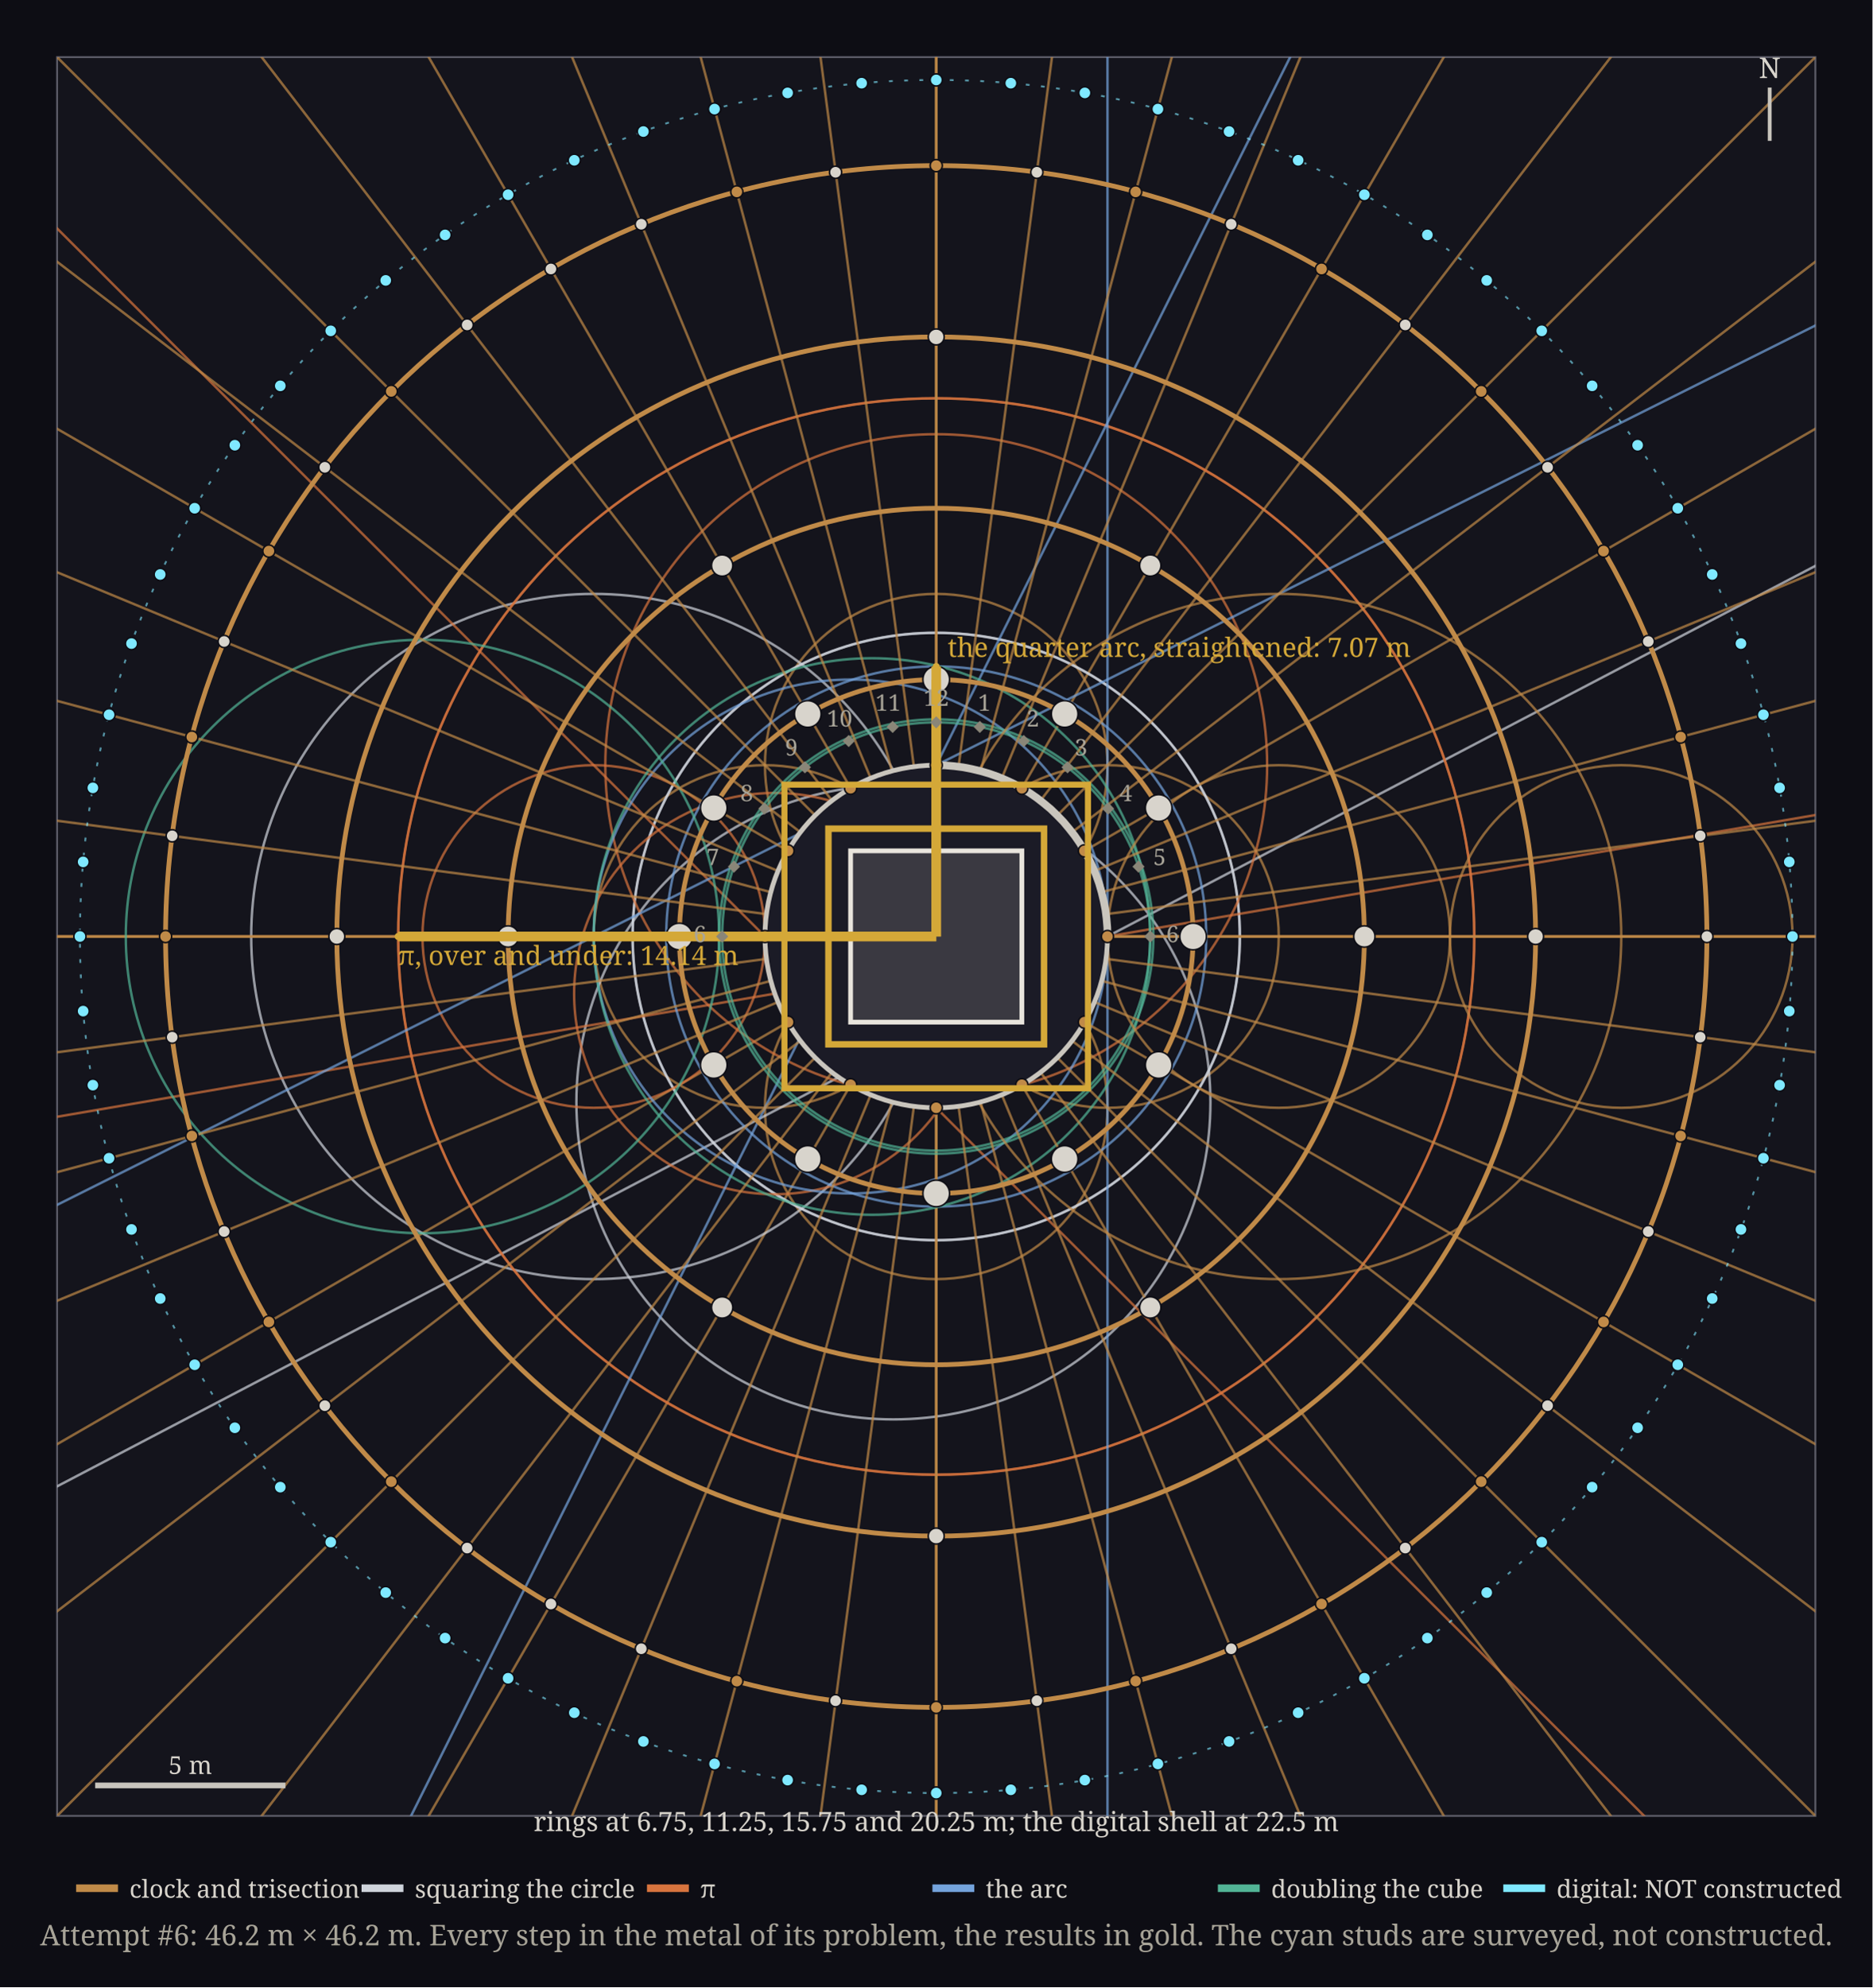
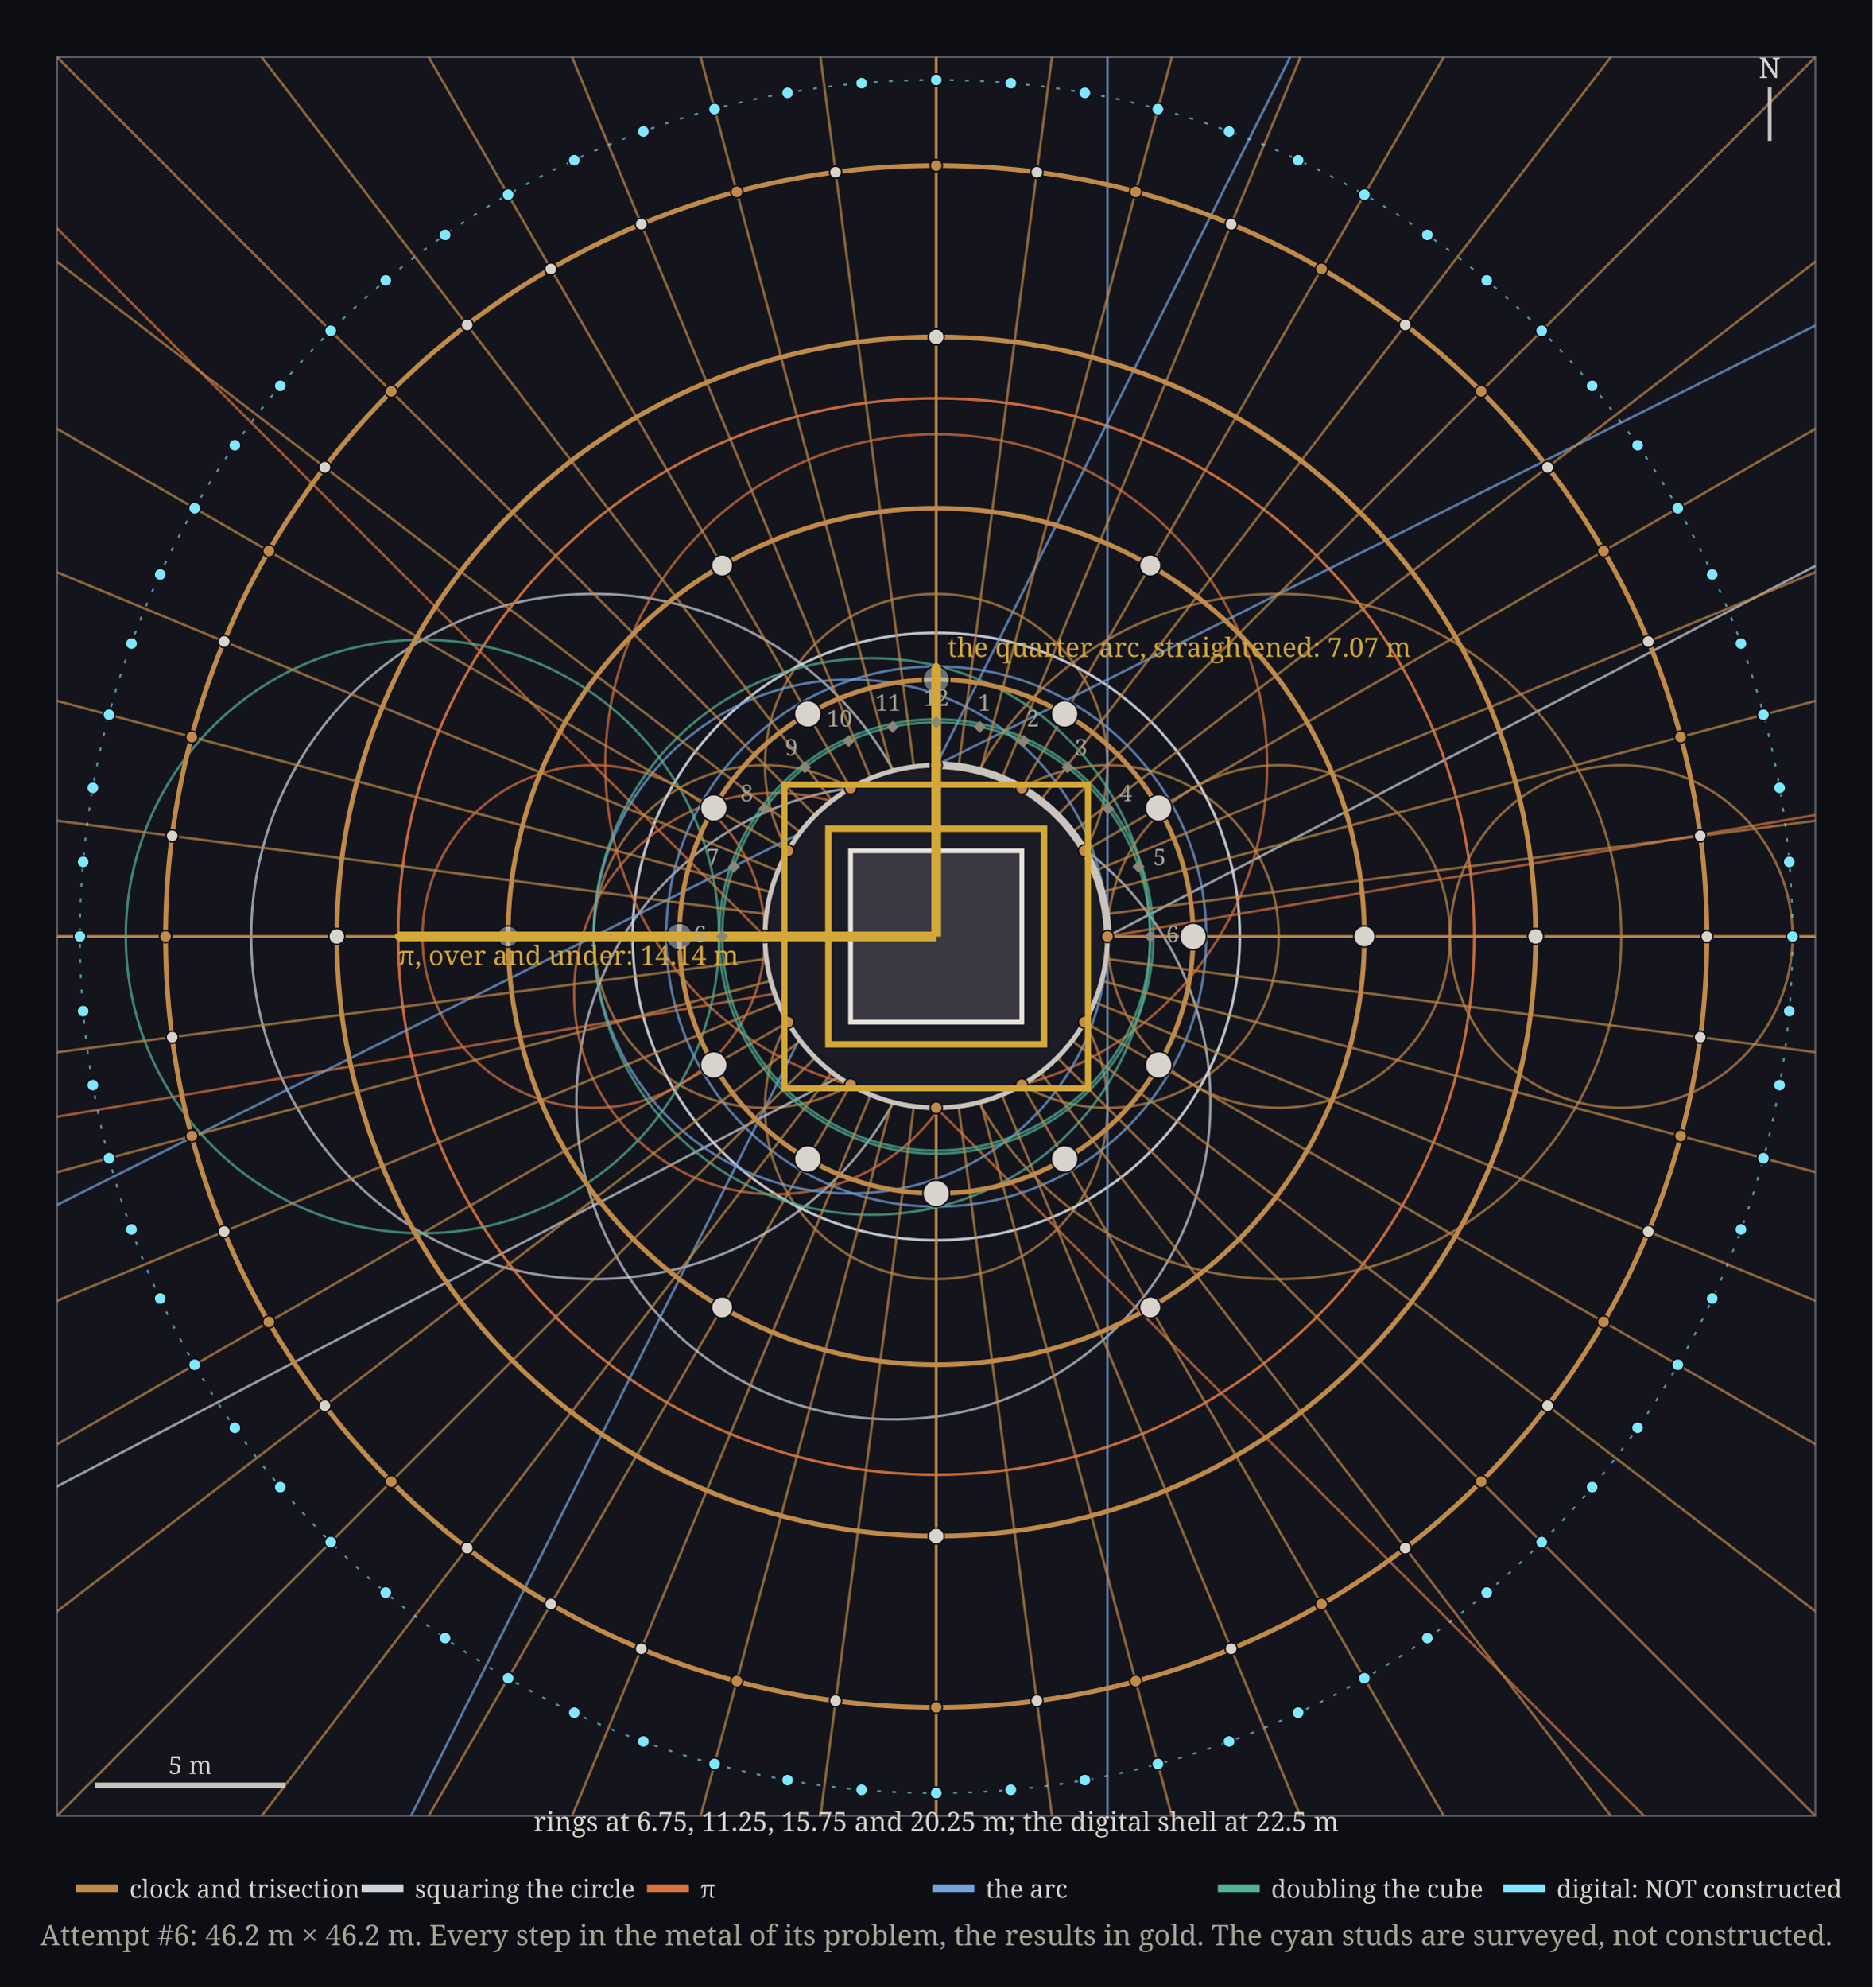
<svg xmlns="http://www.w3.org/2000/svg" width="984" height="1044" viewBox="0 0 984 1044" font-family="Georgia, serif">
  <rect width="100%" height="100%" fill="#0d0d14" />
  <rect x="30.0" y="30.0" width="924.0" height="924.0" fill="#14141c" stroke="#5a5a66" />
  <clipPath id="site">
    <rect x="30.0" y="30.0" width="924.0" height="924.0" />
  </clipPath>
  <g clip-path="url(#site)" fill="none" stroke-width="1.3" stroke-opacity="0.7">
    <circle cx="492.0" cy="492.0" r="90.0" stroke="#c08a48" />
    <line x1="9492.0" y1="492.0" x2="-8508.0" y2="492.0" stroke="#c08a48" />
    <line x1="492.0" y1="-8508.0" x2="492.0" y2="9492.0" stroke="#c08a48" />
    <circle cx="582.0" cy="492.0" r="90.0" stroke="#c08a48" />
    <circle cx="492.0" cy="402.0" r="90.0" stroke="#c08a48" />
    <circle cx="402.0" cy="492.0" r="90.0" stroke="#c08a48" />
    <circle cx="492.0" cy="582.0" r="90.0" stroke="#c08a48" />
    <line x1="8286.2" y1="-4008.0" x2="-7302.2" y2="4992.0" stroke="#c08a48" />
    <line x1="4992.0" y1="-7302.2" x2="-4008.0" y2="8286.2" stroke="#c08a48" />
    <circle cx="312.0" cy="492.0" r="180.0" stroke="#cfd4dc" />
    <circle cx="469.5" cy="579.1" r="166.6" stroke="#cfd4dc" />
    <circle cx="492.0" cy="492.0" r="159.6" stroke="#cfd4dc" />
    <line x1="-7462.6" y1="4702.3" x2="8485.3" y2="-3644.4" stroke="#cfd4dc" />
    <circle cx="492.0" cy="492.0" r="159.5" stroke="#cfd4dc" />
    <line x1="-5917.0" y1="-5827.0" x2="6811.0" y2="6901.0" stroke="#d8743e" />
    <line x1="-8375.8" y1="2028.9" x2="9365.0" y2="-1014.9" stroke="#d8743e" />
    <circle cx="407.1" cy="522.0" r="105.4" stroke="#d8743e" />
    <circle cx="492.0" cy="492.0" r="282.8" stroke="#d8743e" />
    <line x1="-8508.0" y1="492.0" x2="9492.0" y2="492.0" stroke="#c08a48" />
    <circle cx="492.0" cy="402.0" r="173.9" stroke="#d8743e" />
    <circle cx="312.0" cy="492.0" r="90.0" stroke="#d8743e" />
    <circle cx="492.0" cy="492.0" r="282.7" stroke="#d8743e" />
    <line x1="-8508.0" y1="492.0" x2="9492.0" y2="492.0" stroke="#c08a48" />
    <circle cx="447.0" cy="492.0" r="135.0" stroke="#74a3dc" />
    <line x1="4480.9" y1="-7575.8" x2="-3568.9" y2="8523.8" stroke="#74a3dc" />
    <circle cx="492.0" cy="492.0" r="141.9" stroke="#74a3dc" />
    <line x1="492.0" y1="-8508.0" x2="492.0" y2="9492.0" stroke="#c08a48" />
    <line x1="582.0" y1="-8508.0" x2="582.0" y2="9492.0" stroke="#74a3dc" />
    <line x1="8505.8" y1="-3604.9" x2="-7593.8" y2="4444.9" stroke="#74a3dc" />
    <circle cx="492.0" cy="492.0" r="135.0" stroke="#74a3dc" />
    <line x1="492.0" y1="-8508.0" x2="492.0" y2="9492.0" stroke="#c08a48" />
    <circle cx="222.0" cy="492.0" r="155.9" stroke="#52b496" />
    <circle cx="492.0" cy="492.0" r="114.1" stroke="#52b496" />
    <circle cx="458.2" cy="492.0" r="146.2" stroke="#52b496" />
    <circle cx="492.0" cy="492.0" r="112.5" stroke="#52b496" />
    <circle cx="672.0" cy="492.0" r="90.0" stroke="#c08a48" />
    <circle cx="672.0" cy="492.0" r="180.0" stroke="#c08a48" />
    <circle cx="852.0" cy="492.0" r="90.0" stroke="#c08a48" />
    <circle cx="492.0" cy="492.0" r="135.0" stroke="#c08a48" />
    <circle cx="492.0" cy="492.0" r="225.0" stroke="#c08a48" />
    <circle cx="492.0" cy="492.0" r="315.0" stroke="#c08a48" />
    <circle cx="492.0" cy="492.0" r="405.0" stroke="#c08a48" />
    <line x1="-4008.0" y1="-7302.2" x2="4992.0" y2="8286.2" stroke="#c08a48" />
    <line x1="-7302.2" y1="-4008.0" x2="8286.2" y2="4992.0" stroke="#c08a48" />
    <line x1="9185.3" y1="-1837.4" x2="-8201.3" y2="2821.4" stroke="#c08a48" />
    <line x1="6856.0" y1="-5872.0" x2="-5872.0" y2="6856.0" stroke="#c08a48" />
    <line x1="2821.4" y1="-8201.3" x2="-1837.4" y2="9185.3" stroke="#c08a48" />
    <line x1="-1837.4" y1="-8201.3" x2="2821.4" y2="9185.3" stroke="#c08a48" />
    <line x1="-5872.0" y1="-5872.0" x2="6856.0" y2="6856.0" stroke="#c08a48" />
    <line x1="-8201.3" y1="-1837.4" x2="9185.3" y2="2821.4" stroke="#c08a48" />
    <line x1="9415.0" y1="-682.7" x2="-8431.0" y2="1666.7" stroke="#c08a48" />
    <line x1="8806.9" y1="-2952.2" x2="-7822.9" y2="3936.2" stroke="#c08a48" />
    <line x1="7632.2" y1="-4986.9" x2="-6648.2" y2="5970.9" stroke="#c08a48" />
    <line x1="5970.9" y1="-6648.2" x2="-4986.9" y2="7632.2" stroke="#c08a48" />
    <line x1="3936.2" y1="-7822.9" x2="-2952.2" y2="8806.9" stroke="#c08a48" />
    <line x1="1666.7" y1="-8431.0" x2="-682.7" y2="9415.0" stroke="#c08a48" />
    <line x1="-682.7" y1="-8431.0" x2="1666.7" y2="9415.0" stroke="#c08a48" />
    <line x1="-2952.2" y1="-7822.9" x2="3936.2" y2="8806.9" stroke="#c08a48" />
    <line x1="-4986.9" y1="-6648.2" x2="5970.9" y2="7632.2" stroke="#c08a48" />
    <line x1="-6648.2" y1="-4986.9" x2="7632.2" y2="5970.9" stroke="#c08a48" />
    <line x1="-7822.9" y1="-2952.2" x2="8806.9" y2="3936.2" stroke="#c08a48" />
    <line x1="-8431.0" y1="-682.7" x2="9415.0" y2="1666.7" stroke="#c08a48" />
  </g>
  <circle cx="492.0" cy="492.0" r="90.0" fill="#1b1b26" stroke="#c9c5bd" stroke-width="2.5" />
  <polyline points="582.0,492.0 581.9,487.3 581.5,482.6 580.9,477.9 580.0,473.3 578.9,468.7 577.6,464.2 576.0,459.7 574.2,455.4 572.2,451.1 569.9,447.0 567.5,443.0 564.8,439.1 561.9,435.4 558.9,431.8 555.6,428.4 552.2,425.1 548.6,422.1 544.9,419.2 541.0,416.5 537.0,414.1 532.9,411.8 528.6,409.8 524.3,408.0 519.8,406.4 515.3,405.1 510.7,404.0 506.1,403.1 501.4,402.5 496.7,402.1 492.0,402.0" fill="none" stroke="#c9c5bd" stroke-width="4" />
  <circle cx="492.0" cy="492.0" r="135.0" fill="none" stroke="#c08a48" stroke-width="2.5" />
  <circle cx="492.0" cy="492.0" r="225.0" fill="none" stroke="#c08a48" stroke-width="2.5" />
  <circle cx="492.0" cy="492.0" r="315.0" fill="none" stroke="#c08a48" stroke-width="2.5" />
  <circle cx="492.0" cy="492.0" r="405.0" fill="none" stroke="#c08a48" stroke-width="2.5" />
  <circle cx="492.0" cy="492.0" r="450.0" fill="none" stroke="#7fe8ff" stroke-width="1" stroke-dasharray="2 6" stroke-opacity="0.6" />
  <circle cx="627.0" cy="492.0" r="7.0" fill="#d8d4cc" stroke="#0d0d14" stroke-width="0.8" />
  <circle cx="608.9" cy="424.5" r="7.0" fill="#d8d4cc" stroke="#0d0d14" stroke-width="0.8" />
  <circle cx="559.5" cy="375.1" r="7.0" fill="#d8d4cc" stroke="#0d0d14" stroke-width="0.8" />
-   <circle cx="492.0" cy="357.0" r="7.0" fill="#d8d4cc" stroke="#0d0d14" stroke-width="0.8" />
+   <circle cx="492.0" cy="357.0" r="7.0" fill="rgba(200,225,240,0.45)" stroke="#0d0d14" stroke-width="0.8" />
  <circle cx="424.5" cy="375.1" r="7.0" fill="#d8d4cc" stroke="#0d0d14" stroke-width="0.8" />
  <circle cx="375.1" cy="424.5" r="7.0" fill="#d8d4cc" stroke="#0d0d14" stroke-width="0.8" />
-   <circle cx="357.0" cy="492.0" r="7.0" fill="#d8d4cc" stroke="#0d0d14" stroke-width="0.8" />
+   <circle cx="357.0" cy="492.0" r="7.0" fill="rgba(200,225,240,0.45)" stroke="#0d0d14" stroke-width="0.8" />
  <circle cx="375.1" cy="559.5" r="7.0" fill="#d8d4cc" stroke="#0d0d14" stroke-width="0.8" />
  <circle cx="424.5" cy="608.9" r="7.0" fill="#d8d4cc" stroke="#0d0d14" stroke-width="0.8" />
  <circle cx="492.0" cy="627.0" r="7.0" fill="#d8d4cc" stroke="#0d0d14" stroke-width="0.8" />
  <circle cx="559.5" cy="608.9" r="7.0" fill="#d8d4cc" stroke="#0d0d14" stroke-width="0.8" />
  <circle cx="608.9" cy="559.5" r="7.0" fill="#d8d4cc" stroke="#0d0d14" stroke-width="0.8" />
  <circle cx="717.0" cy="492.0" r="5.6" fill="#d8d4cc" stroke="#0d0d14" stroke-width="0.8" />
  <circle cx="604.5" cy="297.1" r="5.6" fill="#d8d4cc" stroke="#0d0d14" stroke-width="0.8" />
  <circle cx="379.5" cy="297.1" r="5.6" fill="#d8d4cc" stroke="#0d0d14" stroke-width="0.8" />
-   <circle cx="267.0" cy="492.0" r="5.6" fill="#d8d4cc" stroke="#0d0d14" stroke-width="0.8" />
+   <circle cx="267.0" cy="492.0" r="5.6" fill="rgba(200,225,240,0.45)" stroke="#0d0d14" stroke-width="0.8" />
  <circle cx="379.5" cy="686.9" r="5.6" fill="#d8d4cc" stroke="#0d0d14" stroke-width="0.8" />
  <circle cx="604.5" cy="686.9" r="5.6" fill="#d8d4cc" stroke="#0d0d14" stroke-width="0.8" />
  <circle cx="807.0" cy="492.0" r="4.2" fill="#d8d4cc" stroke="#0d0d14" stroke-width="0.8" />
  <circle cx="492.0" cy="177.0" r="4.2" fill="#d8d4cc" stroke="#0d0d14" stroke-width="0.8" />
  <circle cx="177.0" cy="492.0" r="4.2" fill="#d8d4cc" stroke="#0d0d14" stroke-width="0.8" />
  <circle cx="492.0" cy="807.0" r="4.2" fill="#d8d4cc" stroke="#0d0d14" stroke-width="0.8" />
  <circle cx="897.0" cy="492.0" r="3.2" fill="#d8d4cc" stroke="#0d0d14" stroke-width="0.8" />
  <circle cx="893.5" cy="439.1" r="3.2" fill="#d8d4cc" stroke="#0d0d14" stroke-width="0.8" />
  <circle cx="883.2" cy="387.2" r="3.2" fill="#c08a48" stroke="#0d0d14" stroke-width="0.8" />
  <circle cx="866.2" cy="337.0" r="3.2" fill="#d8d4cc" stroke="#0d0d14" stroke-width="0.8" />
  <circle cx="842.7" cy="289.5" r="3.2" fill="#c08a48" stroke="#0d0d14" stroke-width="0.8" />
  <circle cx="813.3" cy="245.5" r="3.2" fill="#d8d4cc" stroke="#0d0d14" stroke-width="0.8" />
  <circle cx="778.4" cy="205.6" r="3.2" fill="#c08a48" stroke="#0d0d14" stroke-width="0.8" />
  <circle cx="738.5" cy="170.7" r="3.2" fill="#d8d4cc" stroke="#0d0d14" stroke-width="0.8" />
  <circle cx="694.5" cy="141.3" r="3.2" fill="#c08a48" stroke="#0d0d14" stroke-width="0.8" />
  <circle cx="647.0" cy="117.8" r="3.2" fill="#d8d4cc" stroke="#0d0d14" stroke-width="0.8" />
  <circle cx="596.8" cy="100.8" r="3.2" fill="#c08a48" stroke="#0d0d14" stroke-width="0.8" />
  <circle cx="544.9" cy="90.5" r="3.2" fill="#d8d4cc" stroke="#0d0d14" stroke-width="0.8" />
  <circle cx="492.0" cy="87.0" r="3.2" fill="#c08a48" stroke="#0d0d14" stroke-width="0.8" />
  <circle cx="439.1" cy="90.5" r="3.2" fill="#d8d4cc" stroke="#0d0d14" stroke-width="0.8" />
  <circle cx="387.2" cy="100.8" r="3.2" fill="#c08a48" stroke="#0d0d14" stroke-width="0.8" />
  <circle cx="337.0" cy="117.8" r="3.2" fill="#d8d4cc" stroke="#0d0d14" stroke-width="0.8" />
  <circle cx="289.5" cy="141.3" r="3.2" fill="#d8d4cc" stroke="#0d0d14" stroke-width="0.8" />
  <circle cx="245.5" cy="170.7" r="3.2" fill="#d8d4cc" stroke="#0d0d14" stroke-width="0.8" />
  <circle cx="205.6" cy="205.6" r="3.2" fill="#c08a48" stroke="#0d0d14" stroke-width="0.8" />
  <circle cx="170.7" cy="245.5" r="3.2" fill="#d8d4cc" stroke="#0d0d14" stroke-width="0.8" />
  <circle cx="141.3" cy="289.5" r="3.2" fill="#c08a48" stroke="#0d0d14" stroke-width="0.8" />
  <circle cx="117.8" cy="337.0" r="3.2" fill="#d8d4cc" stroke="#0d0d14" stroke-width="0.8" />
  <circle cx="100.8" cy="387.2" r="3.2" fill="#c08a48" stroke="#0d0d14" stroke-width="0.8" />
  <circle cx="90.5" cy="439.1" r="3.2" fill="#d8d4cc" stroke="#0d0d14" stroke-width="0.8" />
  <circle cx="87.0" cy="492.0" r="3.2" fill="#c08a48" stroke="#0d0d14" stroke-width="0.8" />
  <circle cx="90.5" cy="544.9" r="3.2" fill="#d8d4cc" stroke="#0d0d14" stroke-width="0.8" />
  <circle cx="100.8" cy="596.8" r="3.2" fill="#c08a48" stroke="#0d0d14" stroke-width="0.8" />
  <circle cx="117.8" cy="647.0" r="3.2" fill="#d8d4cc" stroke="#0d0d14" stroke-width="0.8" />
  <circle cx="141.3" cy="694.5" r="3.2" fill="#c08a48" stroke="#0d0d14" stroke-width="0.8" />
  <circle cx="170.7" cy="738.5" r="3.2" fill="#d8d4cc" stroke="#0d0d14" stroke-width="0.8" />
  <circle cx="205.6" cy="778.4" r="3.2" fill="#c08a48" stroke="#0d0d14" stroke-width="0.8" />
  <circle cx="245.5" cy="813.3" r="3.2" fill="#d8d4cc" stroke="#0d0d14" stroke-width="0.8" />
  <circle cx="289.5" cy="842.7" r="3.2" fill="#d8d4cc" stroke="#0d0d14" stroke-width="0.8" />
  <circle cx="337.0" cy="866.2" r="3.2" fill="#d8d4cc" stroke="#0d0d14" stroke-width="0.8" />
  <circle cx="387.2" cy="883.2" r="3.2" fill="#c08a48" stroke="#0d0d14" stroke-width="0.8" />
  <circle cx="439.1" cy="893.5" r="3.2" fill="#d8d4cc" stroke="#0d0d14" stroke-width="0.8" />
  <circle cx="492.0" cy="897.0" r="3.2" fill="#c08a48" stroke="#0d0d14" stroke-width="0.8" />
  <circle cx="544.9" cy="893.5" r="3.2" fill="#d8d4cc" stroke="#0d0d14" stroke-width="0.8" />
  <circle cx="596.8" cy="883.2" r="3.2" fill="#c08a48" stroke="#0d0d14" stroke-width="0.8" />
  <circle cx="647.0" cy="866.2" r="3.2" fill="#d8d4cc" stroke="#0d0d14" stroke-width="0.8" />
  <circle cx="694.5" cy="842.7" r="3.2" fill="#c08a48" stroke="#0d0d14" stroke-width="0.8" />
  <circle cx="738.5" cy="813.3" r="3.2" fill="#d8d4cc" stroke="#0d0d14" stroke-width="0.8" />
  <circle cx="778.4" cy="778.4" r="3.2" fill="#c08a48" stroke="#0d0d14" stroke-width="0.8" />
  <circle cx="813.3" cy="738.5" r="3.2" fill="#d8d4cc" stroke="#0d0d14" stroke-width="0.8" />
  <circle cx="842.7" cy="694.5" r="3.2" fill="#c08a48" stroke="#0d0d14" stroke-width="0.8" />
  <circle cx="866.2" cy="647.0" r="3.2" fill="#d8d4cc" stroke="#0d0d14" stroke-width="0.8" />
  <circle cx="883.2" cy="596.8" r="3.2" fill="#c08a48" stroke="#0d0d14" stroke-width="0.8" />
  <circle cx="893.5" cy="544.9" r="3.2" fill="#d8d4cc" stroke="#0d0d14" stroke-width="0.8" />
  <circle cx="582.0" cy="492.0" r="3.2" fill="#c08a48" stroke="#0d0d14" stroke-width="0.8" />
  <circle cx="569.9" cy="447.0" r="3.2" fill="#c08a48" stroke="#0d0d14" stroke-width="0.8" />
  <circle cx="537.0" cy="414.1" r="3.2" fill="#c08a48" stroke="#0d0d14" stroke-width="0.8" />
  <circle cx="492.0" cy="402.0" r="3.2" fill="#c08a48" stroke="#0d0d14" stroke-width="0.8" />
  <circle cx="447.0" cy="414.1" r="3.2" fill="#c08a48" stroke="#0d0d14" stroke-width="0.8" />
  <circle cx="414.1" cy="447.0" r="3.2" fill="#c08a48" stroke="#0d0d14" stroke-width="0.8" />
  <circle cx="402.0" cy="492.0" r="3.2" fill="#c08a48" stroke="#0d0d14" stroke-width="0.8" />
  <circle cx="414.1" cy="537.0" r="3.2" fill="#c08a48" stroke="#0d0d14" stroke-width="0.8" />
  <circle cx="447.0" cy="569.9" r="3.2" fill="#c08a48" stroke="#0d0d14" stroke-width="0.8" />
  <circle cx="492.0" cy="582.0" r="3.2" fill="#c08a48" stroke="#0d0d14" stroke-width="0.8" />
  <circle cx="537.0" cy="569.9" r="3.2" fill="#c08a48" stroke="#0d0d14" stroke-width="0.8" />
  <circle cx="569.9" cy="537.0" r="3.2" fill="#c08a48" stroke="#0d0d14" stroke-width="0.8" />
  <circle cx="942.0" cy="492.0" r="3.2" fill="#7fe8ff" stroke="#0d0d14" stroke-width="0.8" />
  <circle cx="940.3" cy="452.8" r="3.2" fill="#7fe8ff" stroke="#0d0d14" stroke-width="0.8" />
  <circle cx="935.2" cy="413.9" r="3.2" fill="#7fe8ff" stroke="#0d0d14" stroke-width="0.8" />
  <circle cx="926.7" cy="375.5" r="3.2" fill="#7fe8ff" stroke="#0d0d14" stroke-width="0.8" />
  <circle cx="914.9" cy="338.1" r="3.2" fill="#7fe8ff" stroke="#0d0d14" stroke-width="0.8" />
  <circle cx="899.8" cy="301.8" r="3.2" fill="#7fe8ff" stroke="#0d0d14" stroke-width="0.8" />
  <circle cx="881.7" cy="267.0" r="3.2" fill="#7fe8ff" stroke="#0d0d14" stroke-width="0.8" />
  <circle cx="860.6" cy="233.9" r="3.2" fill="#7fe8ff" stroke="#0d0d14" stroke-width="0.8" />
  <circle cx="836.7" cy="202.7" r="3.2" fill="#7fe8ff" stroke="#0d0d14" stroke-width="0.8" />
  <circle cx="810.2" cy="173.8" r="3.2" fill="#7fe8ff" stroke="#0d0d14" stroke-width="0.8" />
  <circle cx="781.3" cy="147.3" r="3.2" fill="#7fe8ff" stroke="#0d0d14" stroke-width="0.8" />
  <circle cx="750.1" cy="123.4" r="3.2" fill="#7fe8ff" stroke="#0d0d14" stroke-width="0.8" />
  <circle cx="717.0" cy="102.3" r="3.2" fill="#7fe8ff" stroke="#0d0d14" stroke-width="0.8" />
  <circle cx="682.2" cy="84.2" r="3.2" fill="#7fe8ff" stroke="#0d0d14" stroke-width="0.8" />
  <circle cx="645.9" cy="69.1" r="3.2" fill="#7fe8ff" stroke="#0d0d14" stroke-width="0.8" />
  <circle cx="608.5" cy="57.3" r="3.2" fill="#7fe8ff" stroke="#0d0d14" stroke-width="0.8" />
  <circle cx="570.1" cy="48.8" r="3.2" fill="#7fe8ff" stroke="#0d0d14" stroke-width="0.8" />
  <circle cx="531.2" cy="43.7" r="3.2" fill="#7fe8ff" stroke="#0d0d14" stroke-width="0.8" />
  <circle cx="492.0" cy="42.0" r="3.2" fill="#7fe8ff" stroke="#0d0d14" stroke-width="0.8" />
  <circle cx="452.8" cy="43.7" r="3.2" fill="#7fe8ff" stroke="#0d0d14" stroke-width="0.8" />
  <circle cx="413.9" cy="48.8" r="3.2" fill="#7fe8ff" stroke="#0d0d14" stroke-width="0.8" />
  <circle cx="375.5" cy="57.3" r="3.2" fill="#7fe8ff" stroke="#0d0d14" stroke-width="0.8" />
  <circle cx="338.1" cy="69.1" r="3.2" fill="#7fe8ff" stroke="#0d0d14" stroke-width="0.8" />
  <circle cx="301.8" cy="84.2" r="3.2" fill="#7fe8ff" stroke="#0d0d14" stroke-width="0.8" />
  <circle cx="267.0" cy="102.3" r="3.2" fill="#7fe8ff" stroke="#0d0d14" stroke-width="0.8" />
  <circle cx="233.9" cy="123.4" r="3.2" fill="#7fe8ff" stroke="#0d0d14" stroke-width="0.8" />
  <circle cx="202.7" cy="147.3" r="3.2" fill="#7fe8ff" stroke="#0d0d14" stroke-width="0.8" />
  <circle cx="173.8" cy="173.8" r="3.2" fill="#7fe8ff" stroke="#0d0d14" stroke-width="0.8" />
  <circle cx="147.3" cy="202.7" r="3.2" fill="#7fe8ff" stroke="#0d0d14" stroke-width="0.8" />
  <circle cx="123.4" cy="233.9" r="3.2" fill="#7fe8ff" stroke="#0d0d14" stroke-width="0.8" />
  <circle cx="102.3" cy="267.0" r="3.2" fill="#7fe8ff" stroke="#0d0d14" stroke-width="0.8" />
  <circle cx="84.2" cy="301.8" r="3.2" fill="#7fe8ff" stroke="#0d0d14" stroke-width="0.8" />
  <circle cx="69.1" cy="338.1" r="3.2" fill="#7fe8ff" stroke="#0d0d14" stroke-width="0.8" />
  <circle cx="57.3" cy="375.5" r="3.2" fill="#7fe8ff" stroke="#0d0d14" stroke-width="0.8" />
  <circle cx="48.8" cy="413.9" r="3.2" fill="#7fe8ff" stroke="#0d0d14" stroke-width="0.8" />
  <circle cx="43.7" cy="452.8" r="3.2" fill="#7fe8ff" stroke="#0d0d14" stroke-width="0.8" />
  <circle cx="42.0" cy="492.0" r="3.2" fill="#7fe8ff" stroke="#0d0d14" stroke-width="0.8" />
  <circle cx="43.7" cy="531.2" r="3.2" fill="#7fe8ff" stroke="#0d0d14" stroke-width="0.8" />
  <circle cx="48.8" cy="570.1" r="3.2" fill="#7fe8ff" stroke="#0d0d14" stroke-width="0.8" />
  <circle cx="57.3" cy="608.5" r="3.2" fill="#7fe8ff" stroke="#0d0d14" stroke-width="0.8" />
  <circle cx="69.1" cy="645.9" r="3.2" fill="#7fe8ff" stroke="#0d0d14" stroke-width="0.8" />
  <circle cx="84.2" cy="682.2" r="3.2" fill="#7fe8ff" stroke="#0d0d14" stroke-width="0.8" />
  <circle cx="102.3" cy="717.0" r="3.2" fill="#7fe8ff" stroke="#0d0d14" stroke-width="0.8" />
  <circle cx="123.4" cy="750.1" r="3.2" fill="#7fe8ff" stroke="#0d0d14" stroke-width="0.8" />
  <circle cx="147.3" cy="781.3" r="3.2" fill="#7fe8ff" stroke="#0d0d14" stroke-width="0.8" />
  <circle cx="173.8" cy="810.2" r="3.2" fill="#7fe8ff" stroke="#0d0d14" stroke-width="0.8" />
  <circle cx="202.7" cy="836.7" r="3.2" fill="#7fe8ff" stroke="#0d0d14" stroke-width="0.8" />
  <circle cx="233.9" cy="860.6" r="3.2" fill="#7fe8ff" stroke="#0d0d14" stroke-width="0.8" />
  <circle cx="267.0" cy="881.7" r="3.2" fill="#7fe8ff" stroke="#0d0d14" stroke-width="0.8" />
  <circle cx="301.8" cy="899.8" r="3.2" fill="#7fe8ff" stroke="#0d0d14" stroke-width="0.8" />
  <circle cx="338.1" cy="914.9" r="3.2" fill="#7fe8ff" stroke="#0d0d14" stroke-width="0.8" />
  <circle cx="375.5" cy="926.7" r="3.2" fill="#7fe8ff" stroke="#0d0d14" stroke-width="0.8" />
  <circle cx="413.9" cy="935.2" r="3.2" fill="#7fe8ff" stroke="#0d0d14" stroke-width="0.8" />
  <circle cx="452.8" cy="940.3" r="3.2" fill="#7fe8ff" stroke="#0d0d14" stroke-width="0.8" />
  <circle cx="492.0" cy="942.0" r="3.2" fill="#7fe8ff" stroke="#0d0d14" stroke-width="0.8" />
  <circle cx="531.2" cy="940.3" r="3.2" fill="#7fe8ff" stroke="#0d0d14" stroke-width="0.8" />
  <circle cx="570.1" cy="935.2" r="3.2" fill="#7fe8ff" stroke="#0d0d14" stroke-width="0.8" />
  <circle cx="608.5" cy="926.7" r="3.2" fill="#7fe8ff" stroke="#0d0d14" stroke-width="0.8" />
  <circle cx="645.9" cy="914.9" r="3.2" fill="#7fe8ff" stroke="#0d0d14" stroke-width="0.8" />
  <circle cx="682.2" cy="899.8" r="3.2" fill="#7fe8ff" stroke="#0d0d14" stroke-width="0.8" />
  <circle cx="717.0" cy="881.7" r="3.2" fill="#7fe8ff" stroke="#0d0d14" stroke-width="0.8" />
  <circle cx="750.1" cy="860.6" r="3.2" fill="#7fe8ff" stroke="#0d0d14" stroke-width="0.8" />
  <circle cx="781.3" cy="836.7" r="3.2" fill="#7fe8ff" stroke="#0d0d14" stroke-width="0.8" />
  <circle cx="810.2" cy="810.2" r="3.2" fill="#7fe8ff" stroke="#0d0d14" stroke-width="0.8" />
  <circle cx="836.7" cy="781.3" r="3.2" fill="#7fe8ff" stroke="#0d0d14" stroke-width="0.8" />
  <circle cx="860.6" cy="750.1" r="3.2" fill="#7fe8ff" stroke="#0d0d14" stroke-width="0.8" />
  <circle cx="881.7" cy="717.0" r="3.2" fill="#7fe8ff" stroke="#0d0d14" stroke-width="0.8" />
  <circle cx="899.8" cy="682.2" r="3.2" fill="#7fe8ff" stroke="#0d0d14" stroke-width="0.8" />
  <circle cx="914.9" cy="645.9" r="3.2" fill="#7fe8ff" stroke="#0d0d14" stroke-width="0.8" />
  <circle cx="926.7" cy="608.5" r="3.2" fill="#7fe8ff" stroke="#0d0d14" stroke-width="0.8" />
  <circle cx="935.2" cy="570.1" r="3.2" fill="#7fe8ff" stroke="#0d0d14" stroke-width="0.8" />
  <circle cx="940.3" cy="531.2" r="3.2" fill="#7fe8ff" stroke="#0d0d14" stroke-width="0.8" />
  <polygon points="537.0,447.0 447.0,447.0 447.0,537.0 537.0,537.0" fill="#c9c5bd" fill-opacity="0.18" stroke="#e8e4dc" stroke-width="2.5" />
  <polygon points="549.1,434.9 434.9,434.9 434.9,549.1 549.1,549.1" fill="none" stroke="#d4a838" stroke-width="2.5" />
  <polygon points="548.2,435.8 435.8,435.8 435.8,548.2 548.2,548.2" fill="none" stroke="#d4a838" stroke-width="2.5" />
  <polygon points="571.8,412.2 412.2,412.2 412.2,571.8 571.8,571.8" fill="none" stroke="#d4a838" stroke-width="3" />
  <polygon points="571.7,412.3 412.3,412.3 412.3,571.7 571.7,571.7" fill="none" stroke="#d4a838" stroke-width="3" />
  <line x1="492.0" y1="492.0" x2="209.2" y2="492.0" stroke="#d4a838" stroke-width="5" />
  <line x1="492.0" y1="492.0" x2="209.3" y2="492.0" stroke="#d4a838" stroke-width="5" />
  <line x1="492.0" y1="492.0" x2="492.0" y2="350.1" stroke="#d4a838" stroke-width="5" />
  <line x1="492.0" y1="492.0" x2="492.0" y2="357.0" stroke="#d4a838" stroke-width="5" />
  <circle cx="209.2" cy="492.0" r="1.8" fill="#d4a838" />
  <circle cx="209.3" cy="492.0" r="1.8" fill="#d4a838" />
  <circle cx="492.0" cy="350.1" r="1.8" fill="#d4a838" />
  <circle cx="492.0" cy="357.0" r="1.8" fill="#d4a838" />
  <polygon points="382.7,492.0 379.5,488.8 376.3,492.0 379.5,495.2" fill="#8a8678" />
  <text x="367.8" y="495.0" font-size="12" fill="#a8a498" text-anchor="middle">6</text>
  <polygon points="388.9,455.3 385.7,452.1 382.5,455.3 385.7,458.5" fill="#8a8678" />
  <text x="374.6" y="454.5" font-size="12" fill="#a8a498" text-anchor="middle">7</text>
  <polygon points="404.9,424.8 401.7,421.6 398.5,424.8 401.7,428.0" fill="#8a8678" />
  <text x="392.4" y="420.9" font-size="12" fill="#a8a498" text-anchor="middle">8</text>
  <polygon points="426.2,403.1 423.0,399.9 419.8,403.1 423.0,406.3" fill="#8a8678" />
  <text x="415.9" y="396.9" font-size="12" fill="#a8a498" text-anchor="middle">9</text>
  <polygon points="449.2,389.3 446.0,386.1 442.8,389.3 446.0,392.5" fill="#8a8678" />
  <text x="441.2" y="381.7" font-size="12" fill="#a8a498" text-anchor="middle">10</text>
  <polygon points="472.3,381.9 469.1,378.7 465.9,381.9 469.1,385.1" fill="#8a8678" />
  <text x="466.7" y="373.4" font-size="12" fill="#a8a498" text-anchor="middle">11</text>
  <polygon points="495.2,379.5 492.0,376.3 488.8,379.5 492.0,382.7" fill="#8a8678" />
  <text x="492.0" y="370.8" font-size="12" fill="#a8a498" text-anchor="middle">12</text>
  <polygon points="518.1,381.9 514.9,378.7 511.7,381.9 514.9,385.1" fill="#8a8678" />
  <text x="517.3" y="373.4" font-size="12" fill="#a8a498" text-anchor="middle">1</text>
  <polygon points="541.2,389.3 538.0,386.1 534.8,389.3 538.0,392.5" fill="#8a8678" />
  <text x="542.8" y="381.7" font-size="12" fill="#a8a498" text-anchor="middle">2</text>
  <polygon points="564.2,403.1 561.0,399.9 557.8,403.1 561.0,406.3" fill="#8a8678" />
  <text x="568.1" y="396.9" font-size="12" fill="#a8a498" text-anchor="middle">3</text>
  <polygon points="585.5,424.8 582.3,421.6 579.1,424.8 582.3,428.0" fill="#8a8678" />
  <text x="591.6" y="420.9" font-size="12" fill="#a8a498" text-anchor="middle">4</text>
  <polygon points="601.5,455.3 598.3,452.1 595.1,455.3 598.3,458.5" fill="#8a8678" />
  <text x="609.4" y="454.5" font-size="12" fill="#a8a498" text-anchor="middle">5</text>
  <polygon points="607.7,492.0 604.5,488.8 601.3,492.0 604.5,495.2" fill="#8a8678" />
  <text x="616.2" y="495.0" font-size="12" fill="#a8a498" text-anchor="middle">6</text>
  <text x="492.0" y="962.0" font-size="14" fill="#d8d4cc" text-anchor="middle">rings at 6.75, 11.25, 15.75 and 20.25 m; the digital shell at 22.5 m</text>
  <text x="209.2" y="507.0" font-size="14" fill="#d4a838" text-anchor="start">π, over and under: 14.14 m</text>
  <text x="498.0" y="345.1" font-size="14" fill="#d4a838" text-anchor="start">the quarter arc, straightened: 7.07 m</text>
  <line x1="930.0" y1="74.0" x2="930.0" y2="46.0" stroke="#c9c5bd" stroke-width="2" />
  <text x="930.0" y="41.0" font-size="15" fill="#d8d4cc" text-anchor="middle">N</text>
  <line x1="50.0" y1="938.0" x2="150.0" y2="938.0" stroke="#c9c5bd" stroke-width="3" />
  <text x="100.0" y="932.0" font-size="13" fill="#d8d4cc" text-anchor="middle">5 m</text>
  <text x="492.0" y="1022.0" font-size="15" fill="#a8a498" text-anchor="middle">Attempt #6: 46.2 m × 46.2 m. Every step in the metal of its problem, the results in gold. The cyan studs are surveyed, not constructed.</text>
  <line x1="40" y1="992.0" x2="62" y2="992.0" stroke="#c08a48" stroke-width="4" />
  <text x="68" y="997.0" font-size="13" fill="#d8d4cc">clock and trisection</text>
  <line x1="190" y1="992.0" x2="212" y2="992.0" stroke="#cfd4dc" stroke-width="4" />
  <text x="218" y="997.0" font-size="13" fill="#d8d4cc">squaring the circle</text>
  <line x1="340" y1="992.0" x2="362" y2="992.0" stroke="#d8743e" stroke-width="4" />
  <text x="368" y="997.0" font-size="13" fill="#d8d4cc">π</text>
  <line x1="490" y1="992.0" x2="512" y2="992.0" stroke="#74a3dc" stroke-width="4" />
  <text x="518" y="997.0" font-size="13" fill="#d8d4cc">the arc</text>
  <line x1="640" y1="992.0" x2="662" y2="992.0" stroke="#52b496" stroke-width="4" />
  <text x="668" y="997.0" font-size="13" fill="#d8d4cc">doubling the cube</text>
  <line x1="790" y1="992.0" x2="812" y2="992.0" stroke="#7fe8ff" stroke-width="4" />
  <text x="818" y="997.0" font-size="13" fill="#d8d4cc">digital: NOT constructed</text>
</svg>
